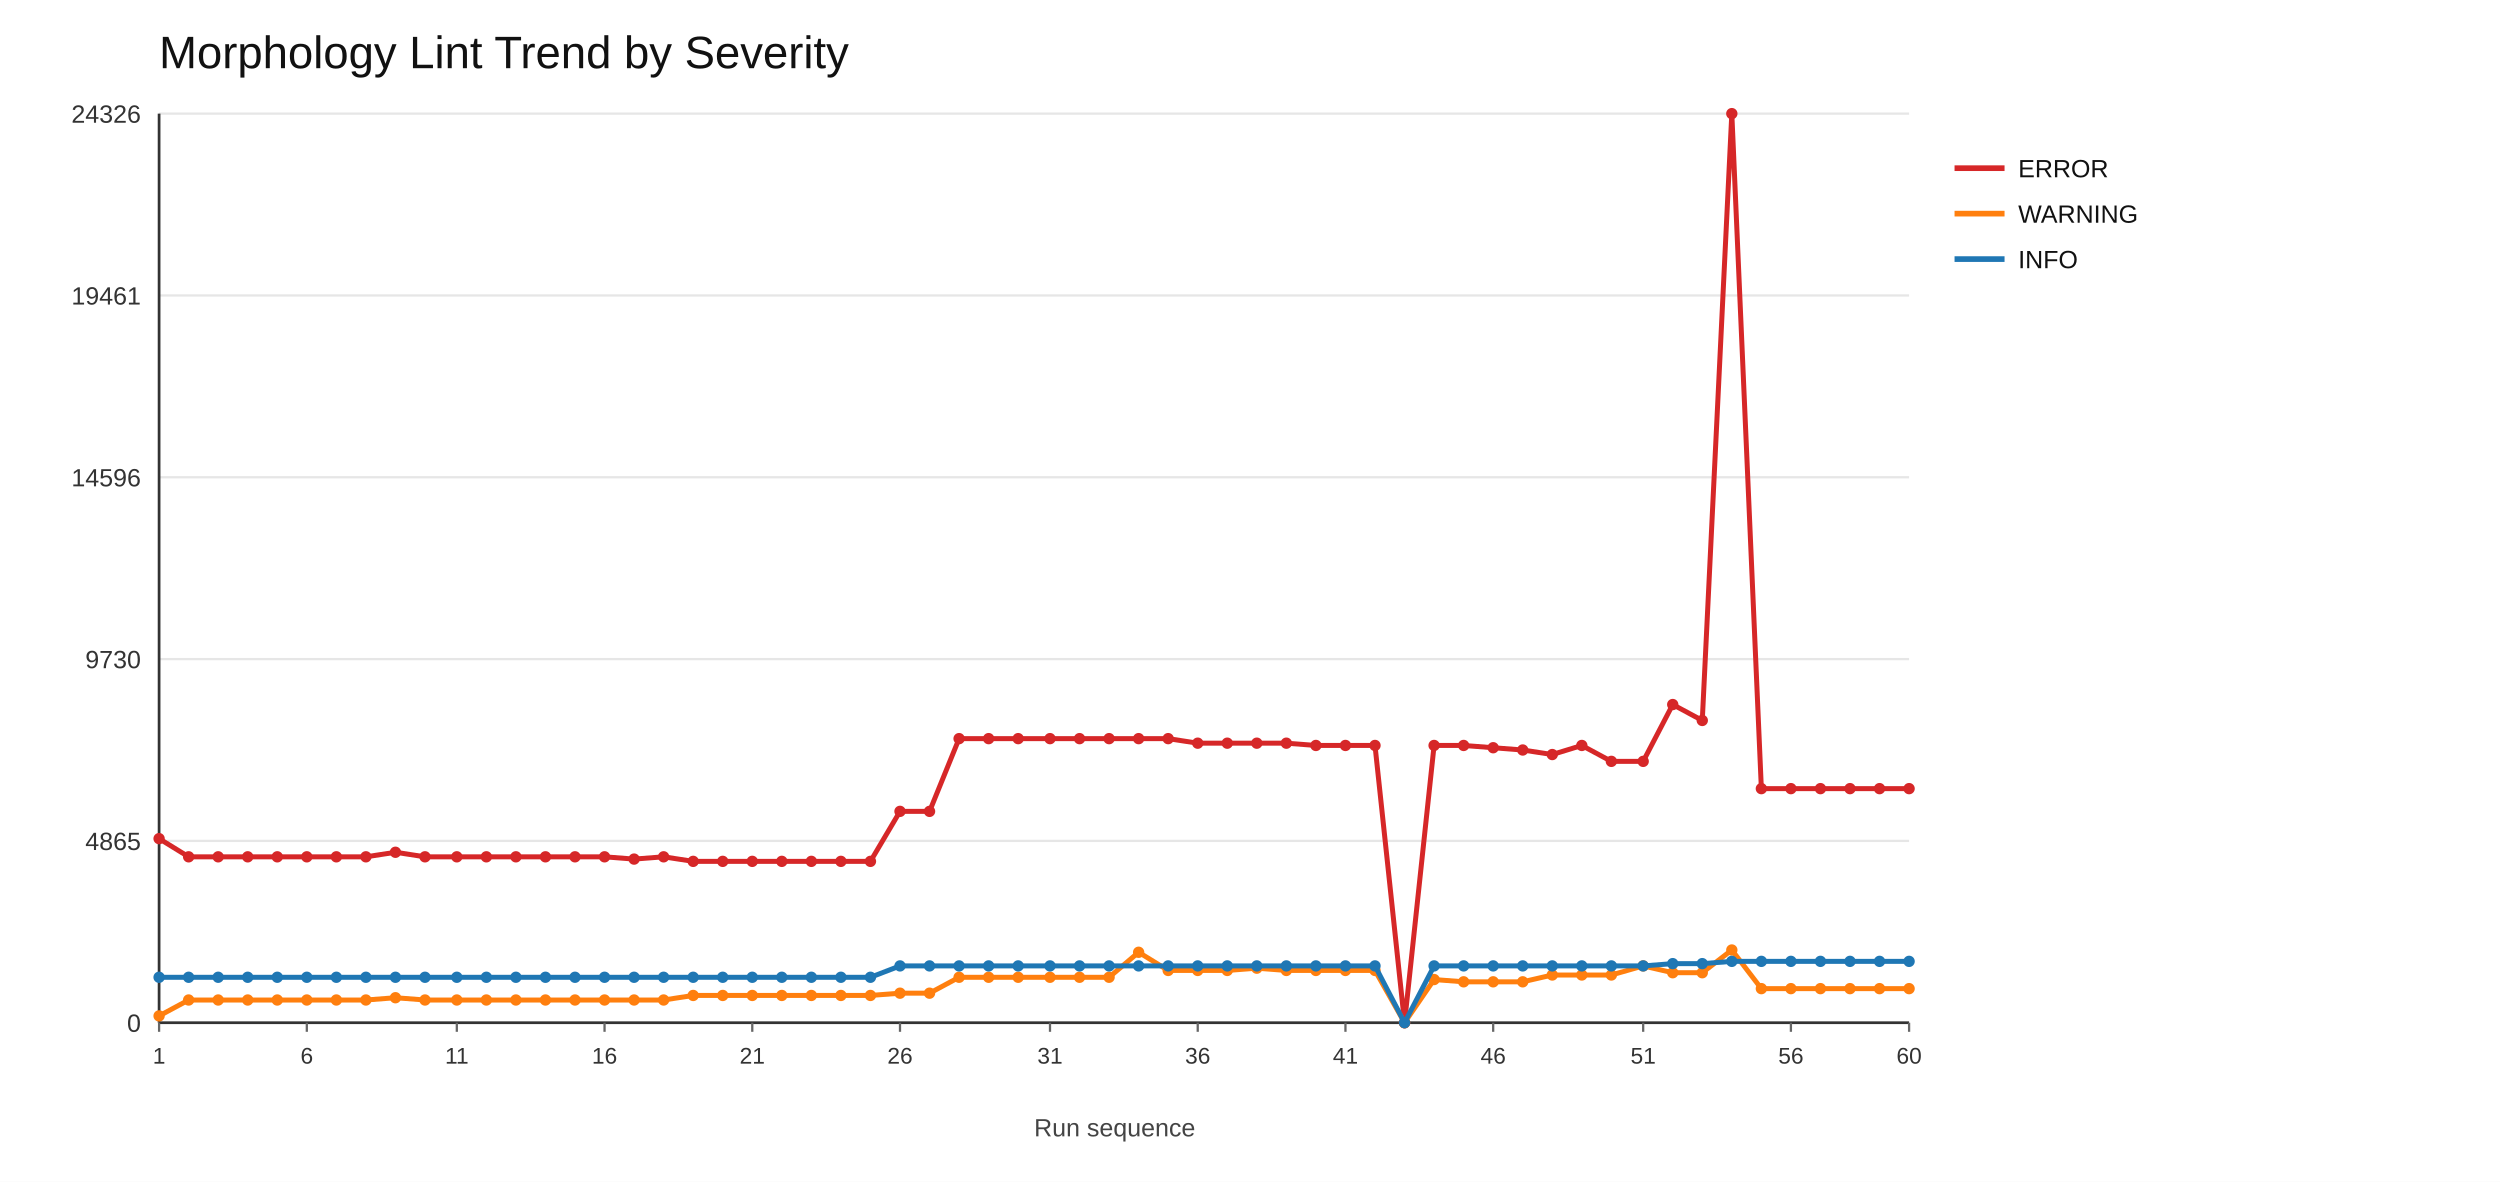
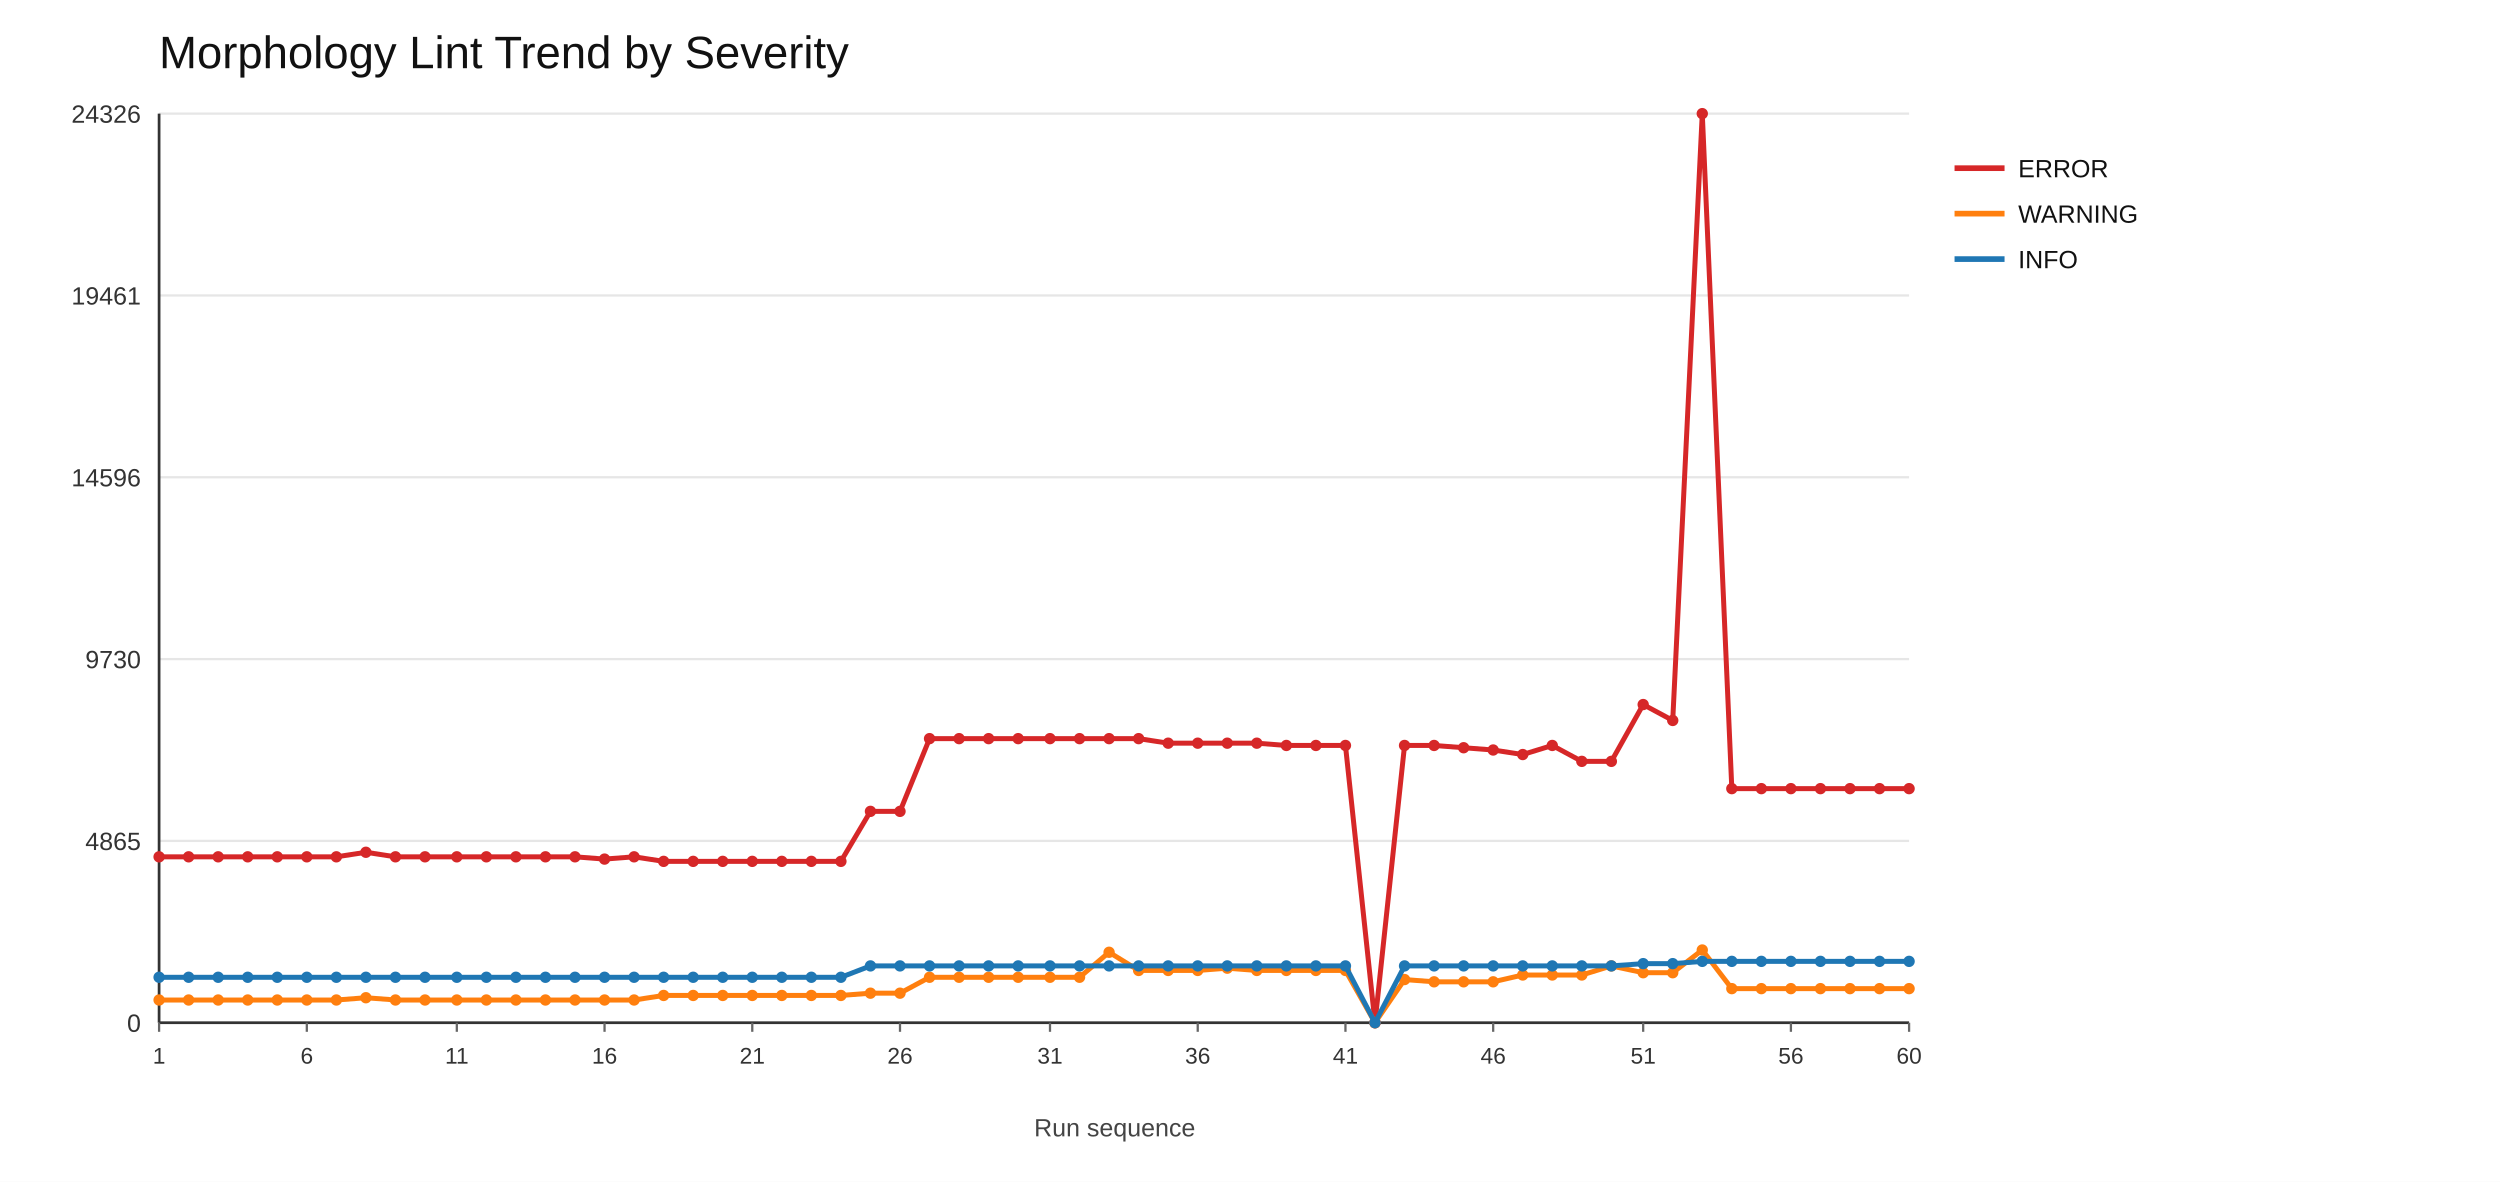
<svg xmlns="http://www.w3.org/2000/svg" width="1100" height="520">
  <rect x="0" y="0" width="1100" height="520" fill="#ffffff" />
  <text x="70" y="30" font-size="20" font-family="Arial" fill="#111">Morphology Lint Trend by Severity</text>
  <line x1="70" y1="450" x2="840" y2="450" stroke="#e6e6e6" stroke-width="1" />
  <text x="62" y="454" font-size="11" font-family="Arial" fill="#333" text-anchor="end">0</text>
  <line x1="70" y1="370" x2="840" y2="370" stroke="#e6e6e6" stroke-width="1" />
  <text x="62" y="374" font-size="11" font-family="Arial" fill="#333" text-anchor="end">4865</text>
  <line x1="70" y1="290" x2="840" y2="290" stroke="#e6e6e6" stroke-width="1" />
  <text x="62" y="294" font-size="11" font-family="Arial" fill="#333" text-anchor="end">9730</text>
  <line x1="70" y1="210" x2="840" y2="210" stroke="#e6e6e6" stroke-width="1" />
  <text x="62" y="214" font-size="11" font-family="Arial" fill="#333" text-anchor="end">14596</text>
  <line x1="70" y1="130" x2="840" y2="130" stroke="#e6e6e6" stroke-width="1" />
  <text x="62" y="134" font-size="11" font-family="Arial" fill="#333" text-anchor="end">19461</text>
  <line x1="70" y1="50" x2="840" y2="50" stroke="#e6e6e6" stroke-width="1" />
  <text x="62" y="54" font-size="11" font-family="Arial" fill="#333" text-anchor="end">24326</text>
  <line x1="70" y1="450" x2="840" y2="450" stroke="#333" stroke-width="1.2" />
  <line x1="70" y1="50" x2="70" y2="450" stroke="#333" stroke-width="1.2" />
  <line x1="70" y1="450" x2="70" y2="454" stroke="#666" stroke-width="1" />
  <text x="70" y="468" font-size="10" font-family="Arial" fill="#333" text-anchor="middle">1</text>
  <line x1="135" y1="450" x2="135" y2="454" stroke="#666" stroke-width="1" />
  <text x="135" y="468" font-size="10" font-family="Arial" fill="#333" text-anchor="middle">6</text>
  <line x1="201" y1="450" x2="201" y2="454" stroke="#666" stroke-width="1" />
  <text x="201" y="468" font-size="10" font-family="Arial" fill="#333" text-anchor="middle">11</text>
  <line x1="266" y1="450" x2="266" y2="454" stroke="#666" stroke-width="1" />
  <text x="266" y="468" font-size="10" font-family="Arial" fill="#333" text-anchor="middle">16</text>
  <line x1="331" y1="450" x2="331" y2="454" stroke="#666" stroke-width="1" />
  <text x="331" y="468" font-size="10" font-family="Arial" fill="#333" text-anchor="middle">21</text>
  <line x1="396" y1="450" x2="396" y2="454" stroke="#666" stroke-width="1" />
  <text x="396" y="468" font-size="10" font-family="Arial" fill="#333" text-anchor="middle">26</text>
  <line x1="462" y1="450" x2="462" y2="454" stroke="#666" stroke-width="1" />
  <text x="462" y="468" font-size="10" font-family="Arial" fill="#333" text-anchor="middle">31</text>
  <line x1="527" y1="450" x2="527" y2="454" stroke="#666" stroke-width="1" />
  <text x="527" y="468" font-size="10" font-family="Arial" fill="#333" text-anchor="middle">36</text>
  <line x1="592" y1="450" x2="592" y2="454" stroke="#666" stroke-width="1" />
  <text x="592" y="468" font-size="10" font-family="Arial" fill="#333" text-anchor="middle">41</text>
  <line x1="657" y1="450" x2="657" y2="454" stroke="#666" stroke-width="1" />
  <text x="657" y="468" font-size="10" font-family="Arial" fill="#333" text-anchor="middle">46</text>
  <line x1="723" y1="450" x2="723" y2="454" stroke="#666" stroke-width="1" />
  <text x="723" y="468" font-size="10" font-family="Arial" fill="#333" text-anchor="middle">51</text>
  <line x1="788" y1="450" x2="788" y2="454" stroke="#666" stroke-width="1" />
  <text x="788" y="468" font-size="10" font-family="Arial" fill="#333" text-anchor="middle">56</text>
  <line x1="840" y1="450" x2="840" y2="454" stroke="#666" stroke-width="1" />
  <text x="840" y="468" font-size="10" font-family="Arial" fill="#333" text-anchor="middle">60</text>
-   <polyline fill="none" stroke="#d62728" stroke-width="2.2" points="70,369 83,377 96,377 109,377 122,377 135,377 148,377 161,377 174,375 187,377 201,377 214,377 227,377 240,377 253,377 266,377 279,378 292,377 305,379 318,379 331,379 344,379 357,379 370,379 383,379 396,357 409,357 422,325 435,325 448,325 462,325 475,325 488,325 501,325 514,325 527,327 540,327 553,327 566,327 579,328 592,328 605,328 618,450 631,328 644,328 657,329 670,330 683,332 696,328 709,335 723,335 736,310 749,317 762,50 775,347 788,347 801,347 814,347 827,347 840,347" />
-   <circle cx="70" cy="369" r="2.5" fill="#d62728" />
+   <polyline fill="none" stroke="#d62728" stroke-width="2.2" points="70,377 83,377 96,377 109,377 122,377 135,377 148,377 161,375 174,377 187,377 201,377 214,377 227,377 240,377 253,377 266,378 279,377 292,379 305,379 318,379 331,379 344,379 357,379 370,379 383,357 396,357 409,325 422,325 435,325 448,325 462,325 475,325 488,325 501,325 514,327 527,327 540,327 553,327 566,328 579,328 592,328 605,450 618,328 631,328 644,329 657,330 670,332 683,328 696,335 709,335 723,310 736,317 749,50 762,347 775,347 788,347 801,347 814,347 827,347 840,347" />
+   <circle cx="70" cy="377" r="2.5" fill="#d62728" />
  <circle cx="83" cy="377" r="2.5" fill="#d62728" />
  <circle cx="96" cy="377" r="2.5" fill="#d62728" />
  <circle cx="109" cy="377" r="2.5" fill="#d62728" />
  <circle cx="122" cy="377" r="2.5" fill="#d62728" />
  <circle cx="135" cy="377" r="2.5" fill="#d62728" />
  <circle cx="148" cy="377" r="2.5" fill="#d62728" />
-   <circle cx="161" cy="377" r="2.5" fill="#d62728" />
-   <circle cx="174" cy="375" r="2.5" fill="#d62728" />
+   <circle cx="161" cy="375" r="2.5" fill="#d62728" />
+   <circle cx="174" cy="377" r="2.5" fill="#d62728" />
  <circle cx="187" cy="377" r="2.5" fill="#d62728" />
  <circle cx="201" cy="377" r="2.5" fill="#d62728" />
  <circle cx="214" cy="377" r="2.5" fill="#d62728" />
  <circle cx="227" cy="377" r="2.5" fill="#d62728" />
  <circle cx="240" cy="377" r="2.5" fill="#d62728" />
  <circle cx="253" cy="377" r="2.5" fill="#d62728" />
-   <circle cx="266" cy="377" r="2.5" fill="#d62728" />
-   <circle cx="279" cy="378" r="2.5" fill="#d62728" />
-   <circle cx="292" cy="377" r="2.5" fill="#d62728" />
+   <circle cx="266" cy="378" r="2.5" fill="#d62728" />
+   <circle cx="279" cy="377" r="2.5" fill="#d62728" />
+   <circle cx="292" cy="379" r="2.5" fill="#d62728" />
  <circle cx="305" cy="379" r="2.5" fill="#d62728" />
  <circle cx="318" cy="379" r="2.5" fill="#d62728" />
  <circle cx="331" cy="379" r="2.5" fill="#d62728" />
  <circle cx="344" cy="379" r="2.5" fill="#d62728" />
  <circle cx="357" cy="379" r="2.5" fill="#d62728" />
  <circle cx="370" cy="379" r="2.5" fill="#d62728" />
-   <circle cx="383" cy="379" r="2.5" fill="#d62728" />
+   <circle cx="383" cy="357" r="2.5" fill="#d62728" />
  <circle cx="396" cy="357" r="2.5" fill="#d62728" />
-   <circle cx="409" cy="357" r="2.5" fill="#d62728" />
+   <circle cx="409" cy="325" r="2.5" fill="#d62728" />
  <circle cx="422" cy="325" r="2.5" fill="#d62728" />
  <circle cx="435" cy="325" r="2.5" fill="#d62728" />
  <circle cx="448" cy="325" r="2.5" fill="#d62728" />
  <circle cx="462" cy="325" r="2.5" fill="#d62728" />
  <circle cx="475" cy="325" r="2.5" fill="#d62728" />
  <circle cx="488" cy="325" r="2.5" fill="#d62728" />
  <circle cx="501" cy="325" r="2.5" fill="#d62728" />
-   <circle cx="514" cy="325" r="2.5" fill="#d62728" />
+   <circle cx="514" cy="327" r="2.5" fill="#d62728" />
  <circle cx="527" cy="327" r="2.5" fill="#d62728" />
  <circle cx="540" cy="327" r="2.5" fill="#d62728" />
  <circle cx="553" cy="327" r="2.5" fill="#d62728" />
-   <circle cx="566" cy="327" r="2.5" fill="#d62728" />
+   <circle cx="566" cy="328" r="2.5" fill="#d62728" />
  <circle cx="579" cy="328" r="2.5" fill="#d62728" />
  <circle cx="592" cy="328" r="2.5" fill="#d62728" />
-   <circle cx="605" cy="328" r="2.5" fill="#d62728" />
-   <circle cx="618" cy="450" r="2.5" fill="#d62728" />
+   <circle cx="605" cy="450" r="2.5" fill="#d62728" />
+   <circle cx="618" cy="328" r="2.5" fill="#d62728" />
  <circle cx="631" cy="328" r="2.5" fill="#d62728" />
-   <circle cx="644" cy="328" r="2.5" fill="#d62728" />
-   <circle cx="657" cy="329" r="2.5" fill="#d62728" />
-   <circle cx="670" cy="330" r="2.5" fill="#d62728" />
-   <circle cx="683" cy="332" r="2.5" fill="#d62728" />
-   <circle cx="696" cy="328" r="2.5" fill="#d62728" />
+   <circle cx="644" cy="329" r="2.5" fill="#d62728" />
+   <circle cx="657" cy="330" r="2.5" fill="#d62728" />
+   <circle cx="670" cy="332" r="2.5" fill="#d62728" />
+   <circle cx="683" cy="328" r="2.5" fill="#d62728" />
+   <circle cx="696" cy="335" r="2.5" fill="#d62728" />
  <circle cx="709" cy="335" r="2.5" fill="#d62728" />
-   <circle cx="723" cy="335" r="2.5" fill="#d62728" />
-   <circle cx="736" cy="310" r="2.5" fill="#d62728" />
-   <circle cx="749" cy="317" r="2.5" fill="#d62728" />
-   <circle cx="762" cy="50" r="2.5" fill="#d62728" />
+   <circle cx="723" cy="310" r="2.5" fill="#d62728" />
+   <circle cx="736" cy="317" r="2.5" fill="#d62728" />
+   <circle cx="749" cy="50" r="2.5" fill="#d62728" />
+   <circle cx="762" cy="347" r="2.5" fill="#d62728" />
  <circle cx="775" cy="347" r="2.5" fill="#d62728" />
  <circle cx="788" cy="347" r="2.5" fill="#d62728" />
  <circle cx="801" cy="347" r="2.5" fill="#d62728" />
  <circle cx="814" cy="347" r="2.5" fill="#d62728" />
  <circle cx="827" cy="347" r="2.5" fill="#d62728" />
  <circle cx="840" cy="347" r="2.5" fill="#d62728" />
  <line x1="860" y1="74" x2="882" y2="74" stroke="#d62728" stroke-width="2.5" />
  <text x="888" y="78" font-size="11" font-family="Arial" fill="#111">ERROR</text>
-   <polyline fill="none" stroke="#ff7f0e" stroke-width="2.2" points="70,447 83,440 96,440 109,440 122,440 135,440 148,440 161,440 174,439 187,440 201,440 214,440 227,440 240,440 253,440 266,440 279,440 292,440 305,438 318,438 331,438 344,438 357,438 370,438 383,438 396,437 409,437 422,430 435,430 448,430 462,430 475,430 488,430 501,419 514,427 527,427 540,427 553,426 566,427 579,427 592,427 605,427 618,450 631,431 644,432 657,432 670,432 683,429 696,429 709,429 723,425 736,428 749,428 762,418 775,435 788,435 801,435 814,435 827,435 840,435" />
-   <circle cx="70" cy="447" r="2.5" fill="#ff7f0e" />
+   <polyline fill="none" stroke="#ff7f0e" stroke-width="2.2" points="70,440 83,440 96,440 109,440 122,440 135,440 148,440 161,439 174,440 187,440 201,440 214,440 227,440 240,440 253,440 266,440 279,440 292,438 305,438 318,438 331,438 344,438 357,438 370,438 383,437 396,437 409,430 422,430 435,430 448,430 462,430 475,430 488,419 501,427 514,427 527,427 540,426 553,427 566,427 579,427 592,427 605,450 618,431 631,432 644,432 657,432 670,429 683,429 696,429 709,425 723,428 736,428 749,418 762,435 775,435 788,435 801,435 814,435 827,435 840,435" />
+   <circle cx="70" cy="440" r="2.5" fill="#ff7f0e" />
  <circle cx="83" cy="440" r="2.5" fill="#ff7f0e" />
  <circle cx="96" cy="440" r="2.5" fill="#ff7f0e" />
  <circle cx="109" cy="440" r="2.5" fill="#ff7f0e" />
  <circle cx="122" cy="440" r="2.5" fill="#ff7f0e" />
  <circle cx="135" cy="440" r="2.5" fill="#ff7f0e" />
  <circle cx="148" cy="440" r="2.5" fill="#ff7f0e" />
-   <circle cx="161" cy="440" r="2.5" fill="#ff7f0e" />
-   <circle cx="174" cy="439" r="2.5" fill="#ff7f0e" />
+   <circle cx="161" cy="439" r="2.5" fill="#ff7f0e" />
+   <circle cx="174" cy="440" r="2.5" fill="#ff7f0e" />
  <circle cx="187" cy="440" r="2.5" fill="#ff7f0e" />
  <circle cx="201" cy="440" r="2.5" fill="#ff7f0e" />
  <circle cx="214" cy="440" r="2.5" fill="#ff7f0e" />
  <circle cx="227" cy="440" r="2.5" fill="#ff7f0e" />
  <circle cx="240" cy="440" r="2.5" fill="#ff7f0e" />
  <circle cx="253" cy="440" r="2.5" fill="#ff7f0e" />
  <circle cx="266" cy="440" r="2.5" fill="#ff7f0e" />
  <circle cx="279" cy="440" r="2.5" fill="#ff7f0e" />
-   <circle cx="292" cy="440" r="2.5" fill="#ff7f0e" />
+   <circle cx="292" cy="438" r="2.5" fill="#ff7f0e" />
  <circle cx="305" cy="438" r="2.5" fill="#ff7f0e" />
  <circle cx="318" cy="438" r="2.5" fill="#ff7f0e" />
  <circle cx="331" cy="438" r="2.5" fill="#ff7f0e" />
  <circle cx="344" cy="438" r="2.5" fill="#ff7f0e" />
  <circle cx="357" cy="438" r="2.5" fill="#ff7f0e" />
  <circle cx="370" cy="438" r="2.5" fill="#ff7f0e" />
-   <circle cx="383" cy="438" r="2.5" fill="#ff7f0e" />
+   <circle cx="383" cy="437" r="2.5" fill="#ff7f0e" />
  <circle cx="396" cy="437" r="2.5" fill="#ff7f0e" />
-   <circle cx="409" cy="437" r="2.5" fill="#ff7f0e" />
+   <circle cx="409" cy="430" r="2.5" fill="#ff7f0e" />
  <circle cx="422" cy="430" r="2.5" fill="#ff7f0e" />
  <circle cx="435" cy="430" r="2.5" fill="#ff7f0e" />
  <circle cx="448" cy="430" r="2.5" fill="#ff7f0e" />
  <circle cx="462" cy="430" r="2.5" fill="#ff7f0e" />
  <circle cx="475" cy="430" r="2.5" fill="#ff7f0e" />
-   <circle cx="488" cy="430" r="2.5" fill="#ff7f0e" />
-   <circle cx="501" cy="419" r="2.5" fill="#ff7f0e" />
+   <circle cx="488" cy="419" r="2.5" fill="#ff7f0e" />
+   <circle cx="501" cy="427" r="2.5" fill="#ff7f0e" />
  <circle cx="514" cy="427" r="2.5" fill="#ff7f0e" />
  <circle cx="527" cy="427" r="2.5" fill="#ff7f0e" />
-   <circle cx="540" cy="427" r="2.5" fill="#ff7f0e" />
-   <circle cx="553" cy="426" r="2.5" fill="#ff7f0e" />
+   <circle cx="540" cy="426" r="2.5" fill="#ff7f0e" />
+   <circle cx="553" cy="427" r="2.5" fill="#ff7f0e" />
  <circle cx="566" cy="427" r="2.5" fill="#ff7f0e" />
  <circle cx="579" cy="427" r="2.5" fill="#ff7f0e" />
  <circle cx="592" cy="427" r="2.5" fill="#ff7f0e" />
-   <circle cx="605" cy="427" r="2.5" fill="#ff7f0e" />
-   <circle cx="618" cy="450" r="2.5" fill="#ff7f0e" />
-   <circle cx="631" cy="431" r="2.5" fill="#ff7f0e" />
+   <circle cx="605" cy="450" r="2.5" fill="#ff7f0e" />
+   <circle cx="618" cy="431" r="2.5" fill="#ff7f0e" />
+   <circle cx="631" cy="432" r="2.5" fill="#ff7f0e" />
  <circle cx="644" cy="432" r="2.5" fill="#ff7f0e" />
  <circle cx="657" cy="432" r="2.5" fill="#ff7f0e" />
-   <circle cx="670" cy="432" r="2.5" fill="#ff7f0e" />
+   <circle cx="670" cy="429" r="2.5" fill="#ff7f0e" />
  <circle cx="683" cy="429" r="2.5" fill="#ff7f0e" />
  <circle cx="696" cy="429" r="2.5" fill="#ff7f0e" />
-   <circle cx="709" cy="429" r="2.5" fill="#ff7f0e" />
-   <circle cx="723" cy="425" r="2.5" fill="#ff7f0e" />
+   <circle cx="709" cy="425" r="2.5" fill="#ff7f0e" />
+   <circle cx="723" cy="428" r="2.5" fill="#ff7f0e" />
  <circle cx="736" cy="428" r="2.5" fill="#ff7f0e" />
-   <circle cx="749" cy="428" r="2.5" fill="#ff7f0e" />
-   <circle cx="762" cy="418" r="2.5" fill="#ff7f0e" />
+   <circle cx="749" cy="418" r="2.5" fill="#ff7f0e" />
+   <circle cx="762" cy="435" r="2.5" fill="#ff7f0e" />
  <circle cx="775" cy="435" r="2.5" fill="#ff7f0e" />
  <circle cx="788" cy="435" r="2.5" fill="#ff7f0e" />
  <circle cx="801" cy="435" r="2.5" fill="#ff7f0e" />
  <circle cx="814" cy="435" r="2.5" fill="#ff7f0e" />
  <circle cx="827" cy="435" r="2.5" fill="#ff7f0e" />
  <circle cx="840" cy="435" r="2.5" fill="#ff7f0e" />
  <line x1="860" y1="94" x2="882" y2="94" stroke="#ff7f0e" stroke-width="2.5" />
  <text x="888" y="98" font-size="11" font-family="Arial" fill="#111">WARNING</text>
-   <polyline fill="none" stroke="#1f77b4" stroke-width="2.2" points="70,430 83,430 96,430 109,430 122,430 135,430 148,430 161,430 174,430 187,430 201,430 214,430 227,430 240,430 253,430 266,430 279,430 292,430 305,430 318,430 331,430 344,430 357,430 370,430 383,430 396,425 409,425 422,425 435,425 448,425 462,425 475,425 488,425 501,425 514,425 527,425 540,425 553,425 566,425 579,425 592,425 605,425 618,450 631,425 644,425 657,425 670,425 683,425 696,425 709,425 723,425 736,424 749,424 762,423 775,423 788,423 801,423 814,423 827,423 840,423" />
+   <polyline fill="none" stroke="#1f77b4" stroke-width="2.2" points="70,430 83,430 96,430 109,430 122,430 135,430 148,430 161,430 174,430 187,430 201,430 214,430 227,430 240,430 253,430 266,430 279,430 292,430 305,430 318,430 331,430 344,430 357,430 370,430 383,425 396,425 409,425 422,425 435,425 448,425 462,425 475,425 488,425 501,425 514,425 527,425 540,425 553,425 566,425 579,425 592,425 605,450 618,425 631,425 644,425 657,425 670,425 683,425 696,425 709,425 723,424 736,424 749,423 762,423 775,423 788,423 801,423 814,423 827,423 840,423" />
  <circle cx="70" cy="430" r="2.5" fill="#1f77b4" />
  <circle cx="83" cy="430" r="2.5" fill="#1f77b4" />
  <circle cx="96" cy="430" r="2.5" fill="#1f77b4" />
  <circle cx="109" cy="430" r="2.5" fill="#1f77b4" />
  <circle cx="122" cy="430" r="2.5" fill="#1f77b4" />
  <circle cx="135" cy="430" r="2.5" fill="#1f77b4" />
  <circle cx="148" cy="430" r="2.5" fill="#1f77b4" />
  <circle cx="161" cy="430" r="2.5" fill="#1f77b4" />
  <circle cx="174" cy="430" r="2.5" fill="#1f77b4" />
  <circle cx="187" cy="430" r="2.5" fill="#1f77b4" />
  <circle cx="201" cy="430" r="2.5" fill="#1f77b4" />
  <circle cx="214" cy="430" r="2.5" fill="#1f77b4" />
  <circle cx="227" cy="430" r="2.5" fill="#1f77b4" />
  <circle cx="240" cy="430" r="2.5" fill="#1f77b4" />
  <circle cx="253" cy="430" r="2.5" fill="#1f77b4" />
  <circle cx="266" cy="430" r="2.5" fill="#1f77b4" />
  <circle cx="279" cy="430" r="2.5" fill="#1f77b4" />
  <circle cx="292" cy="430" r="2.5" fill="#1f77b4" />
  <circle cx="305" cy="430" r="2.5" fill="#1f77b4" />
  <circle cx="318" cy="430" r="2.5" fill="#1f77b4" />
  <circle cx="331" cy="430" r="2.5" fill="#1f77b4" />
  <circle cx="344" cy="430" r="2.5" fill="#1f77b4" />
  <circle cx="357" cy="430" r="2.5" fill="#1f77b4" />
  <circle cx="370" cy="430" r="2.5" fill="#1f77b4" />
-   <circle cx="383" cy="430" r="2.5" fill="#1f77b4" />
+   <circle cx="383" cy="425" r="2.5" fill="#1f77b4" />
  <circle cx="396" cy="425" r="2.5" fill="#1f77b4" />
  <circle cx="409" cy="425" r="2.5" fill="#1f77b4" />
  <circle cx="422" cy="425" r="2.5" fill="#1f77b4" />
  <circle cx="435" cy="425" r="2.5" fill="#1f77b4" />
  <circle cx="448" cy="425" r="2.5" fill="#1f77b4" />
  <circle cx="462" cy="425" r="2.5" fill="#1f77b4" />
  <circle cx="475" cy="425" r="2.5" fill="#1f77b4" />
  <circle cx="488" cy="425" r="2.5" fill="#1f77b4" />
  <circle cx="501" cy="425" r="2.5" fill="#1f77b4" />
  <circle cx="514" cy="425" r="2.5" fill="#1f77b4" />
  <circle cx="527" cy="425" r="2.5" fill="#1f77b4" />
  <circle cx="540" cy="425" r="2.5" fill="#1f77b4" />
  <circle cx="553" cy="425" r="2.5" fill="#1f77b4" />
  <circle cx="566" cy="425" r="2.5" fill="#1f77b4" />
  <circle cx="579" cy="425" r="2.5" fill="#1f77b4" />
  <circle cx="592" cy="425" r="2.5" fill="#1f77b4" />
-   <circle cx="605" cy="425" r="2.5" fill="#1f77b4" />
-   <circle cx="618" cy="450" r="2.5" fill="#1f77b4" />
+   <circle cx="605" cy="450" r="2.5" fill="#1f77b4" />
+   <circle cx="618" cy="425" r="2.5" fill="#1f77b4" />
  <circle cx="631" cy="425" r="2.5" fill="#1f77b4" />
  <circle cx="644" cy="425" r="2.5" fill="#1f77b4" />
  <circle cx="657" cy="425" r="2.5" fill="#1f77b4" />
  <circle cx="670" cy="425" r="2.5" fill="#1f77b4" />
  <circle cx="683" cy="425" r="2.5" fill="#1f77b4" />
  <circle cx="696" cy="425" r="2.5" fill="#1f77b4" />
  <circle cx="709" cy="425" r="2.5" fill="#1f77b4" />
-   <circle cx="723" cy="425" r="2.5" fill="#1f77b4" />
+   <circle cx="723" cy="424" r="2.5" fill="#1f77b4" />
  <circle cx="736" cy="424" r="2.5" fill="#1f77b4" />
-   <circle cx="749" cy="424" r="2.5" fill="#1f77b4" />
+   <circle cx="749" cy="423" r="2.5" fill="#1f77b4" />
  <circle cx="762" cy="423" r="2.5" fill="#1f77b4" />
  <circle cx="775" cy="423" r="2.5" fill="#1f77b4" />
  <circle cx="788" cy="423" r="2.5" fill="#1f77b4" />
  <circle cx="801" cy="423" r="2.5" fill="#1f77b4" />
  <circle cx="814" cy="423" r="2.5" fill="#1f77b4" />
  <circle cx="827" cy="423" r="2.5" fill="#1f77b4" />
  <circle cx="840" cy="423" r="2.5" fill="#1f77b4" />
  <line x1="860" y1="114" x2="882" y2="114" stroke="#1f77b4" stroke-width="2.5" />
  <text x="888" y="118" font-size="11" font-family="Arial" fill="#111">INFO</text>
  <text x="455" y="500" font-size="11" font-family="Arial" fill="#444">Run sequence</text>
</svg>
